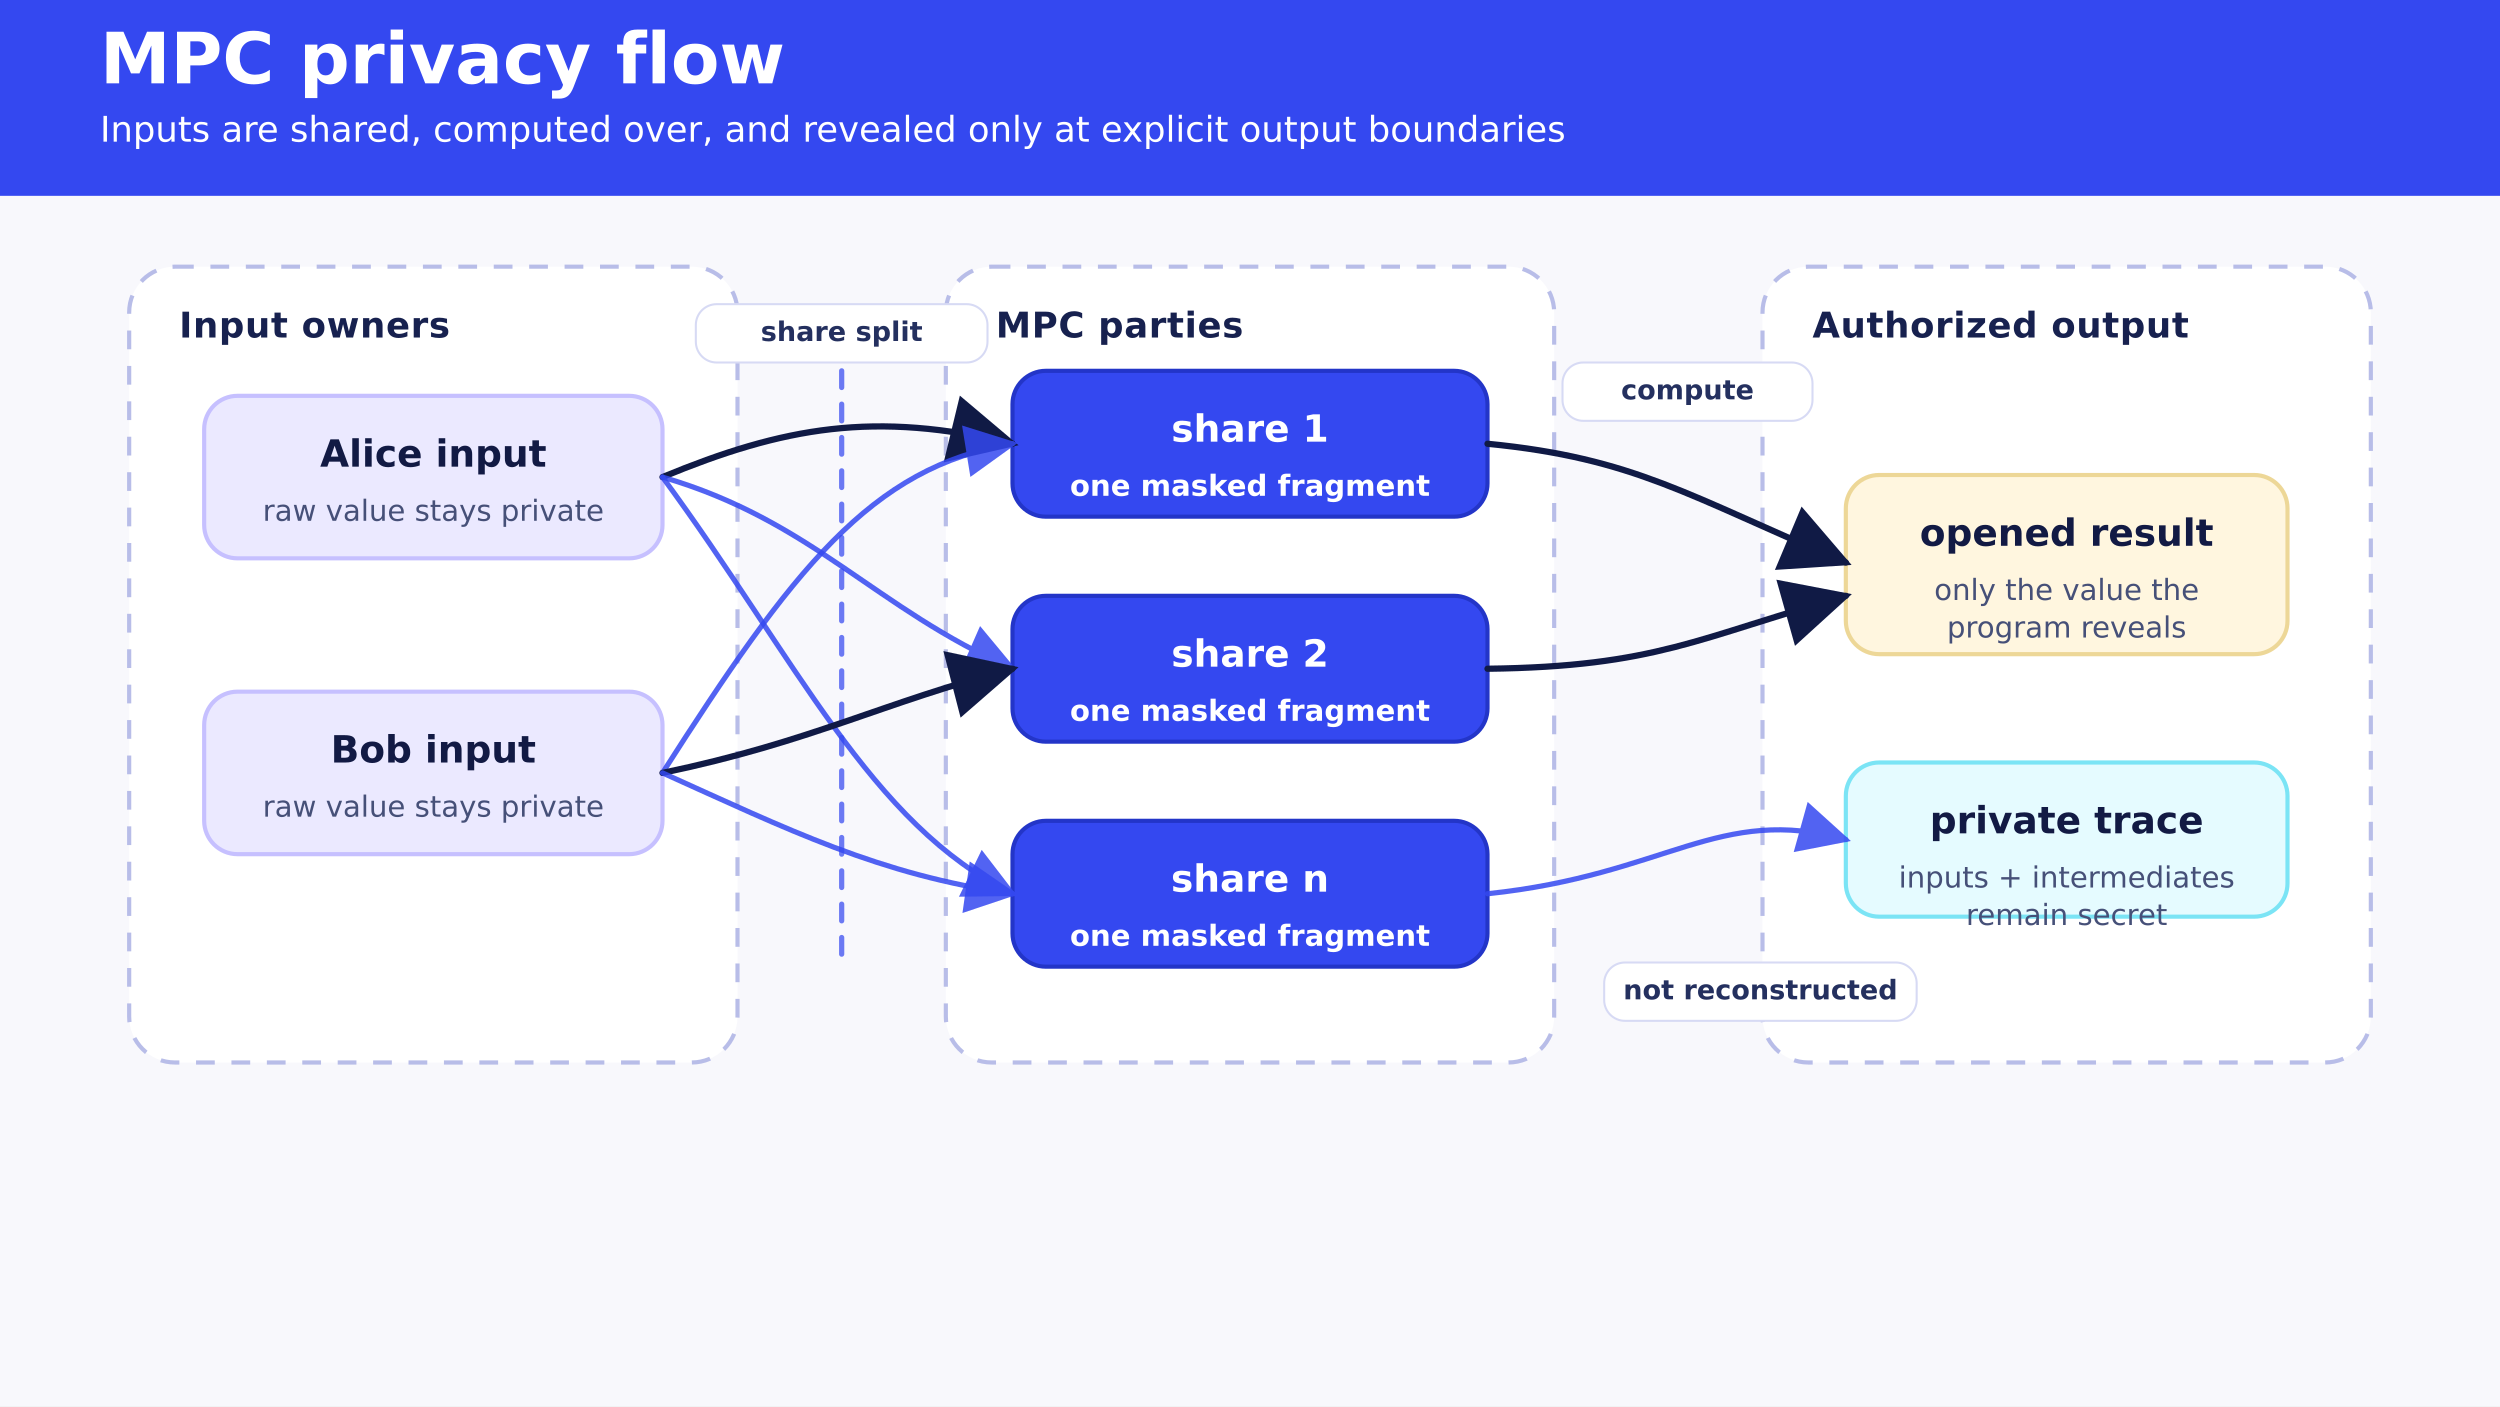
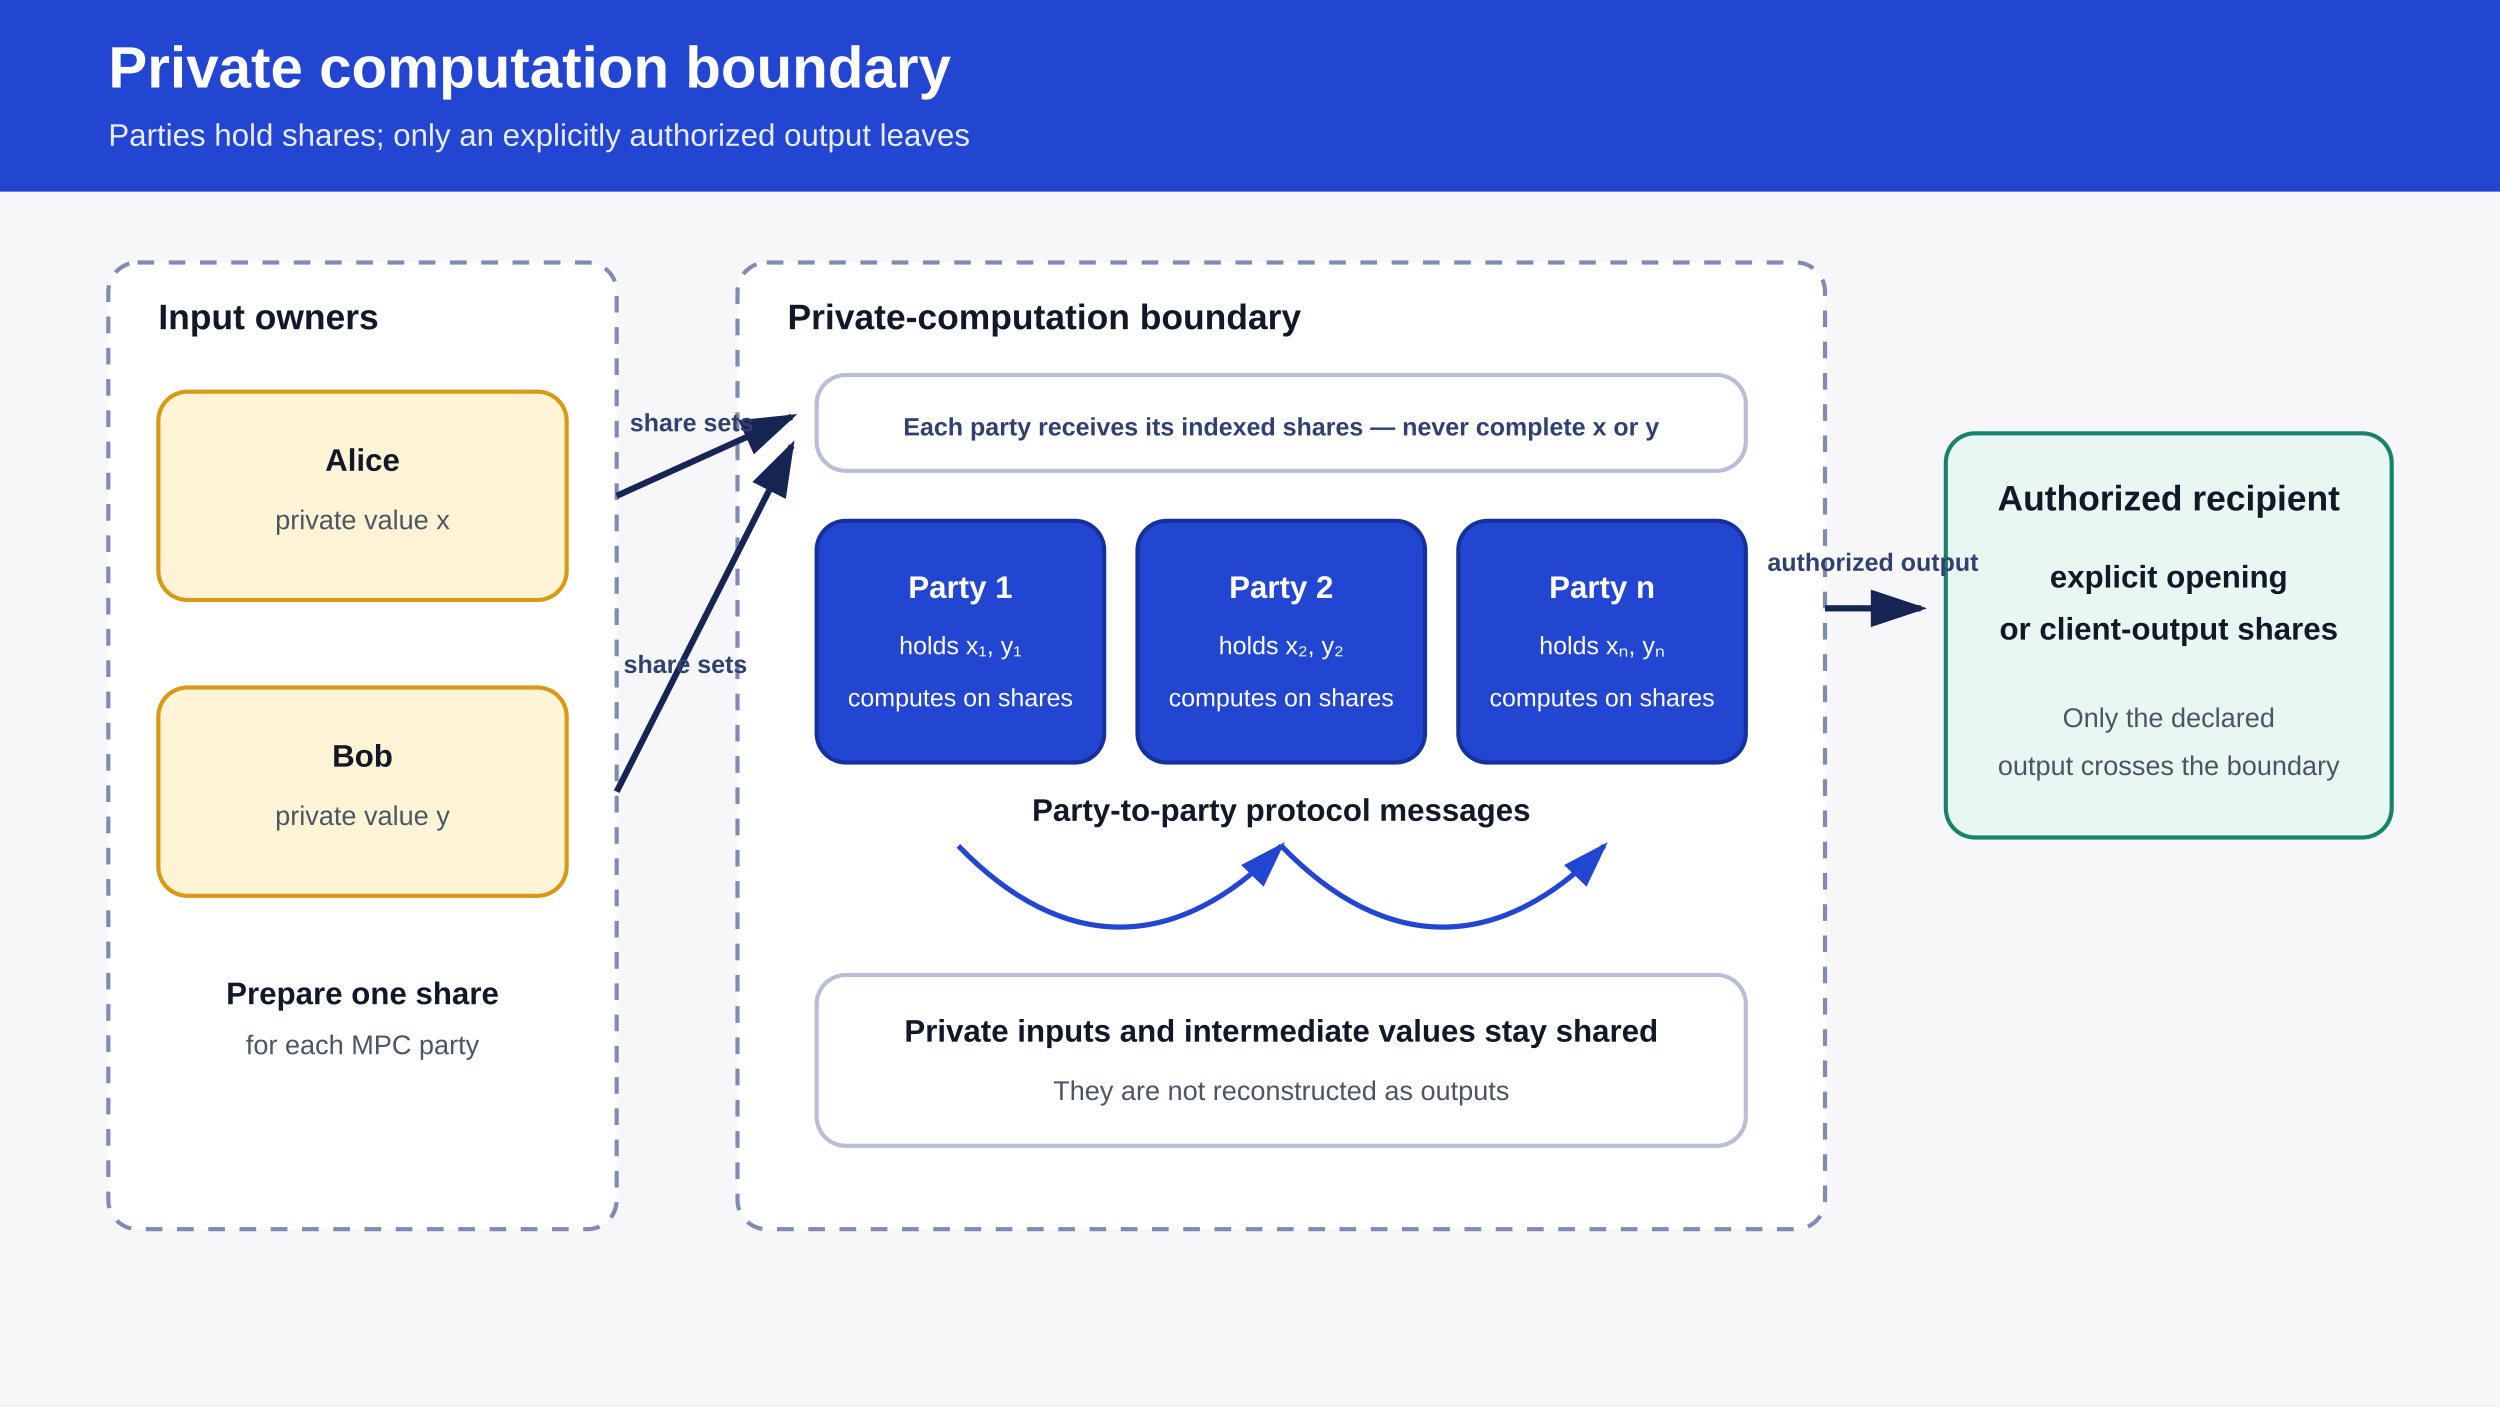
<svg xmlns="http://www.w3.org/2000/svg" width="1200" height="675" viewBox="0 0 1200 675" role="img" aria-labelledby="title desc">
  <defs>
    <style>
- :root { color-scheme: light; }
- .bg { fill: #f8f8fc; }
- .header { fill: #3448f0; }
- .title { font-family: 'DejaVu Sans', Arial, sans-serif; font-size: 34px; font-weight: 700; fill: #ffffff; }
- .subtitle { font-family: 'DejaVu Sans', Arial, sans-serif; font-size: 17px; font-weight: 500; fill: #ffffff; }
- .zone { fill: #ffffff; stroke: #b8bde8; stroke-width: 2; stroke-dasharray: 9 8; rx: 22; }
- .zone-title { font-family: 'DejaVu Sans', Arial, sans-serif; font-size: 17px; font-weight: 700; fill: #17214f; letter-spacing: .02em; }
- .card { fill: #ffffff; stroke: #c6cbef; stroke-width: 2; rx: 16; }
- .card-lav { fill: #ebe9ff; stroke: #c6c0ff; }
- .card-cream { fill: #fff6df; stroke: #edd797; }
- .card-blue { fill: #3448f0; stroke: #2335c8; }
- .card-party { fill: #ffffff; stroke: #3448f0; stroke-width: 3; }
- .card-cyan { fill: #e5fbff; stroke: #7be4f5; }
- .card-text { font-family: 'DejaVu Sans', Arial, sans-serif; font-size: 18px; font-weight: 700; fill: #121a44; }
- .card-sub { font-family: 'DejaVu Sans', Arial, sans-serif; font-size: 14px; font-weight: 400; fill: #465078; }
- .white { fill: #ffffff; }
- .on-blue-title { font-family: 'DejaVu Sans', Arial, sans-serif; font-size: 18px; font-weight: 700; }
- .on-blue-sub { font-family: 'DejaVu Sans', Arial, sans-serif; font-size: 14px; font-weight: 700; }
- .small { font-family: 'DejaVu Sans', Arial, sans-serif; font-size: 13px; font-weight: 400; fill: #465078; }
- .badge { fill: #5ee3ff; stroke: #28bfdc; stroke-width: 1.5; }
- .badge-text { font-family: 'DejaVu Sans', Arial, sans-serif; font-size: 15px; font-weight: 700; fill: #07133d; text-anchor: middle; dominant-baseline: middle; }
- .arrow { stroke: #101a45; stroke-width: 3; fill: none; marker-end: url(#arrow); stroke-linecap: round; stroke-linejoin: round; }
- .arrow-soft { stroke: #3448f0; stroke-width: 2.5; fill: none; marker-end: url(#arrow-soft); stroke-linecap: round; stroke-linejoin: round; opacity: .85; }
- .arrow-dash { stroke: #3448f0; stroke-width: 2.5; fill: none; stroke-dasharray: 7 7; marker-end: url(#arrow-soft); opacity: .72; }
- .boundary { stroke: #3448f0; stroke-width: 2.5; fill: none; stroke-dasharray: 8 8; stroke-linecap: round; opacity: .72; }
- .label-chip { fill: #ffffff; stroke: #d7daf4; stroke-width: 1; rx: 10; }
- .label { font-family: 'DejaVu Sans', Arial, sans-serif; font-size: 13px; font-weight: 700; fill: #24305f; text-anchor: middle; dominant-baseline: middle; }
+   .bg { fill: #f7f7fa; }
+   .header { fill: #2246d2; }
+   .zone { fill: #ffffff; stroke: #7f8bb3; stroke-width: 2; stroke-dasharray: 8 7; }
+   .card { fill: #ffffff; stroke: #b8bfd5; stroke-width: 2; }
+   .private { fill: #fff4d6; stroke: #d89a16; stroke-width: 2; }
+   .party { fill: #2246d2; stroke: #15319b; stroke-width: 2; }
+   .output { fill: #e9f7f2; stroke: #16836d; stroke-width: 2; }
+   .title { font: 700 28px Arial, sans-serif; fill: #ffffff; }
+   .subtitle { font: 400 15px Arial, sans-serif; fill: #e9edff; }
+   .zone-title { font: 700 17px Arial, sans-serif; fill: #111827; }
+   .body { font: 600 15px Arial, sans-serif; fill: #111827; }
+   .small { font: 400 13px Arial, sans-serif; fill: #4b5563; }
+   .party-title { font: 700 15px Arial, sans-serif; fill: #ffffff; }
+   .party-sub { font: 400 12px Arial, sans-serif; fill: #ffffff; }
+   .label { font: 700 12px Arial, sans-serif; fill: #31416f; }
+   .arrow { fill: none; stroke: #172554; stroke-width: 3; marker-end: url(#arrow); }
+   .share-arrow { fill: none; stroke: #2246d2; stroke-width: 2.5; marker-end: url(#blue-arrow); }
</style>
-     <marker id="arrow" markerWidth="11" markerHeight="11" refX="10" refY="5.5" orient="auto">
-       <path d="M0,0 L11,5.5 L0,11 z" fill="#101a45" />
+     <marker id="arrow" markerWidth="10" markerHeight="10" refX="8" refY="3" orient="auto" markerUnits="strokeWidth">
+       <path d="M0,0 L0,6 L9,3 z" fill="#172554" />
    </marker>
-     <marker id="arrow-soft" markerWidth="10" markerHeight="10" refX="9" refY="5" orient="auto">
-       <path d="M0,0 L10,5 L0,10 z" fill="#3448f0" />
+     <marker id="blue-arrow" markerWidth="10" markerHeight="10" refX="8" refY="3" orient="auto" markerUnits="strokeWidth">
+       <path d="M0,0 L0,6 L9,3 z" fill="#2246d2" />
    </marker>
  </defs>
-   <rect class="bg" width="1200" height="675" />
-   <rect class="header" x="0" y="0" width="1200" height="94" />
-   <text x="48" y="40" class="title">MPC privacy flow</text>
-   <text x="48" y="68" class="subtitle" fill="#ffffff" opacity="1" style="fill:#ffffff;color:#ffffff">Inputs are shared, computed over, and revealed only at explicit output boundaries</text>
-   <rect x="62" y="128" width="292" height="382" class="zone" />
-   <text x="86" y="162" class="zone-title">Input owners</text>
-   <rect x="454" y="128" width="292" height="382" class="zone" />
-   <text x="478" y="162" class="zone-title">MPC parties</text>
-   <rect x="846" y="128" width="292" height="382" class="zone" />
-   <text x="870" y="162" class="zone-title">Authorized output</text>
-   <rect x="98" y="190" width="220" height="78" class="card card-lav" />
-   <text x="208" y="224" class="card-text" text-anchor="middle">Alice input</text>
-   <text x="208" y="250" class="card-sub" text-anchor="middle">raw value stays private</text>
-   <rect x="98" y="332" width="220" height="78" class="card card-lav" />
-   <text x="208" y="366" class="card-text" text-anchor="middle">Bob input</text>
-   <text x="208" y="392" class="card-sub" text-anchor="middle">raw value stays private</text>
-   <rect x="486" y="178" width="228" height="70" class="card card-blue" />
-   <text x="600" y="212" class="on-blue-title" fill="#ffffff" opacity="1" style="fill:#ffffff;color:#ffffff" text-anchor="middle">share 1</text>
-   <text x="600" y="238" class="on-blue-sub" fill="#ffffff" opacity="1" style="fill:#ffffff;color:#ffffff" text-anchor="middle">one masked fragment</text>
-   <rect x="486" y="286" width="228" height="70" class="card card-blue" />
-   <text x="600" y="320" class="on-blue-title" fill="#ffffff" opacity="1" style="fill:#ffffff;color:#ffffff" text-anchor="middle">share 2</text>
-   <text x="600" y="346" class="on-blue-sub" fill="#ffffff" opacity="1" style="fill:#ffffff;color:#ffffff" text-anchor="middle">one masked fragment</text>
-   <rect x="486" y="394" width="228" height="70" class="card card-blue" />
-   <text x="600" y="428" class="on-blue-title" fill="#ffffff" opacity="1" style="fill:#ffffff;color:#ffffff" text-anchor="middle">share n</text>
-   <text x="600" y="454" class="on-blue-sub" fill="#ffffff" opacity="1" style="fill:#ffffff;color:#ffffff" text-anchor="middle">one masked fragment</text>
-   <rect x="886" y="228" width="212" height="86" class="card card-cream" />
-   <text x="992" y="262" class="card-text" text-anchor="middle">opened result</text>
-   <text x="992" y="288" class="card-sub" text-anchor="middle">only the value the</text>
-   <text x="992" y="306" class="card-sub" text-anchor="middle">program reveals</text>
-   <rect x="886" y="366" width="212" height="74" class="card card-cyan" />
-   <text x="992" y="400" class="card-text" text-anchor="middle">private trace</text>
-   <text x="992" y="426" class="card-sub" text-anchor="middle">inputs + intermediates</text>
-   <text x="992" y="444" class="card-sub" text-anchor="middle">remain secret</text>
-   <path d="M404,178 L404,460" class="boundary" />
-   <rect x="334" y="146" width="140" height="28" class="label-chip" />
-   <text x="404.0" y="160" class="label">share split</text>
-   <path d="M318,229 C376,205 420,197 486,213" class="arrow" />
-   <path d="M318,229 C390,250 420,292 486,321" class="arrow-soft" />
-   <path d="M318,229 C382,316 418,396 486,429" class="arrow-soft" />
-   <path d="M318,371 C380,274 418,224 486,213" class="arrow-soft" />
-   <path d="M318,371 C390,356 424,337 486,321" class="arrow" />
-   <path d="M318,371 C378,398 422,420 486,429" class="arrow-soft" />
-   <path d="M714,213 C785,220 810,238 886,270" class="arrow" />
-   <path d="M714,321 C795,320 815,306 886,286" class="arrow" />
-   <path d="M714,429 C800,420 825,386 886,403" class="arrow-soft" />
-   <rect x="750" y="174" width="120" height="28" class="label-chip" />
-   <text x="810.0" y="188" class="label">compute</text>
-   <rect x="770" y="462" width="150" height="28" class="label-chip" />
-   <text x="845.0" y="476" class="label">not reconstructed</text>
+   <rect x="0" y="0" width="1200" height="675" rx="0" class="bg" />
+   <rect x="0" y="0" width="1200" height="92" rx="0" class="header" />
+   <text x="52" y="42" class="title" text-anchor="start">Private computation boundary</text>
+   <text x="52" y="70" class="subtitle" text-anchor="start">Parties hold shares; only an explicitly authorized output leaves</text>
+   <rect x="52" y="126" width="244" height="464" rx="14" class="zone" />
+   <text x="76" y="158" class="zone-title" text-anchor="start">Input owners</text>
+   <rect x="76" y="188" width="196" height="100" rx="14" class="private" />
+   <text x="174" y="226" class="body" text-anchor="middle">Alice</text>
+   <text x="174" y="254" class="small" text-anchor="middle">private value x</text>
+   <rect x="76" y="330" width="196" height="100" rx="14" class="private" />
+   <text x="174" y="368" class="body" text-anchor="middle">Bob</text>
+   <text x="174" y="396" class="small" text-anchor="middle">private value y</text>
+   <text x="174" y="482" class="body" text-anchor="middle">Prepare one share</text>
+   <text x="174" y="506" class="small" text-anchor="middle">for each MPC party</text>
+   <rect x="354" y="126" width="522" height="464" rx="14" class="zone" />
+   <text x="378" y="158" class="zone-title" text-anchor="start">Private-computation boundary</text>
+   <rect x="392" y="180" width="446" height="46" rx="14" class="card" />
+   <text x="615" y="209" class="label" text-anchor="middle">Each party receives its indexed shares — never complete x or y</text>
+   <rect x="392" y="250" width="138" height="116" rx="14" class="party" />
+   <text x="461" y="287" class="party-title" text-anchor="middle">Party 1</text>
+   <text x="461" y="314" class="party-sub" text-anchor="middle">holds x₁, y₁</text>
+   <text x="461" y="339" class="party-sub" text-anchor="middle">computes on shares</text>
+   <rect x="546" y="250" width="138" height="116" rx="14" class="party" />
+   <text x="615" y="287" class="party-title" text-anchor="middle">Party 2</text>
+   <text x="615" y="314" class="party-sub" text-anchor="middle">holds x₂, y₂</text>
+   <text x="615" y="339" class="party-sub" text-anchor="middle">computes on shares</text>
+   <rect x="700" y="250" width="138" height="116" rx="14" class="party" />
+   <text x="769" y="287" class="party-title" text-anchor="middle">Party n</text>
+   <text x="769" y="314" class="party-sub" text-anchor="middle">holds xₙ, yₙ</text>
+   <text x="769" y="339" class="party-sub" text-anchor="middle">computes on shares</text>
+   <text x="615" y="394" class="body" text-anchor="middle">Party-to-party protocol messages</text>
+   <path d="M460 406 C510 458, 565 458, 615 406" class="share-arrow" />
+   <path d="M615 406 C665 458, 720 458, 770 406" class="share-arrow" />
+   <rect x="392" y="468" width="446" height="82" rx="14" class="card" />
+   <text x="615" y="500" class="body" text-anchor="middle">Private inputs and intermediate values stay shared</text>
+   <text x="615" y="528" class="small" text-anchor="middle">They are not reconstructed as outputs</text>
+   <rect x="934" y="208" width="214" height="194" rx="14" class="output" />
+   <text x="1041" y="245" class="zone-title" text-anchor="middle">Authorized recipient</text>
+   <text x="1041" y="282" class="body" text-anchor="middle">explicit opening</text>
+   <text x="1041" y="307" class="body" text-anchor="middle">or client-output shares</text>
+   <text x="1041" y="349" class="small" text-anchor="middle">Only the declared</text>
+   <text x="1041" y="372" class="small" text-anchor="middle">output crosses the boundary</text>
+   <path d="M876 292 L922 292" class="arrow" />
+   <text x="899" y="274" class="label" text-anchor="middle">authorized output</text>
+   <path d="M296 238 L380 200" class="arrow" />
+   <path d="M296 380 L380 214" class="arrow" />
+   <text x="332" y="207" class="label" text-anchor="middle">share sets</text>
+   <text x="329" y="323" class="label" text-anchor="middle">share sets</text>
</svg>
